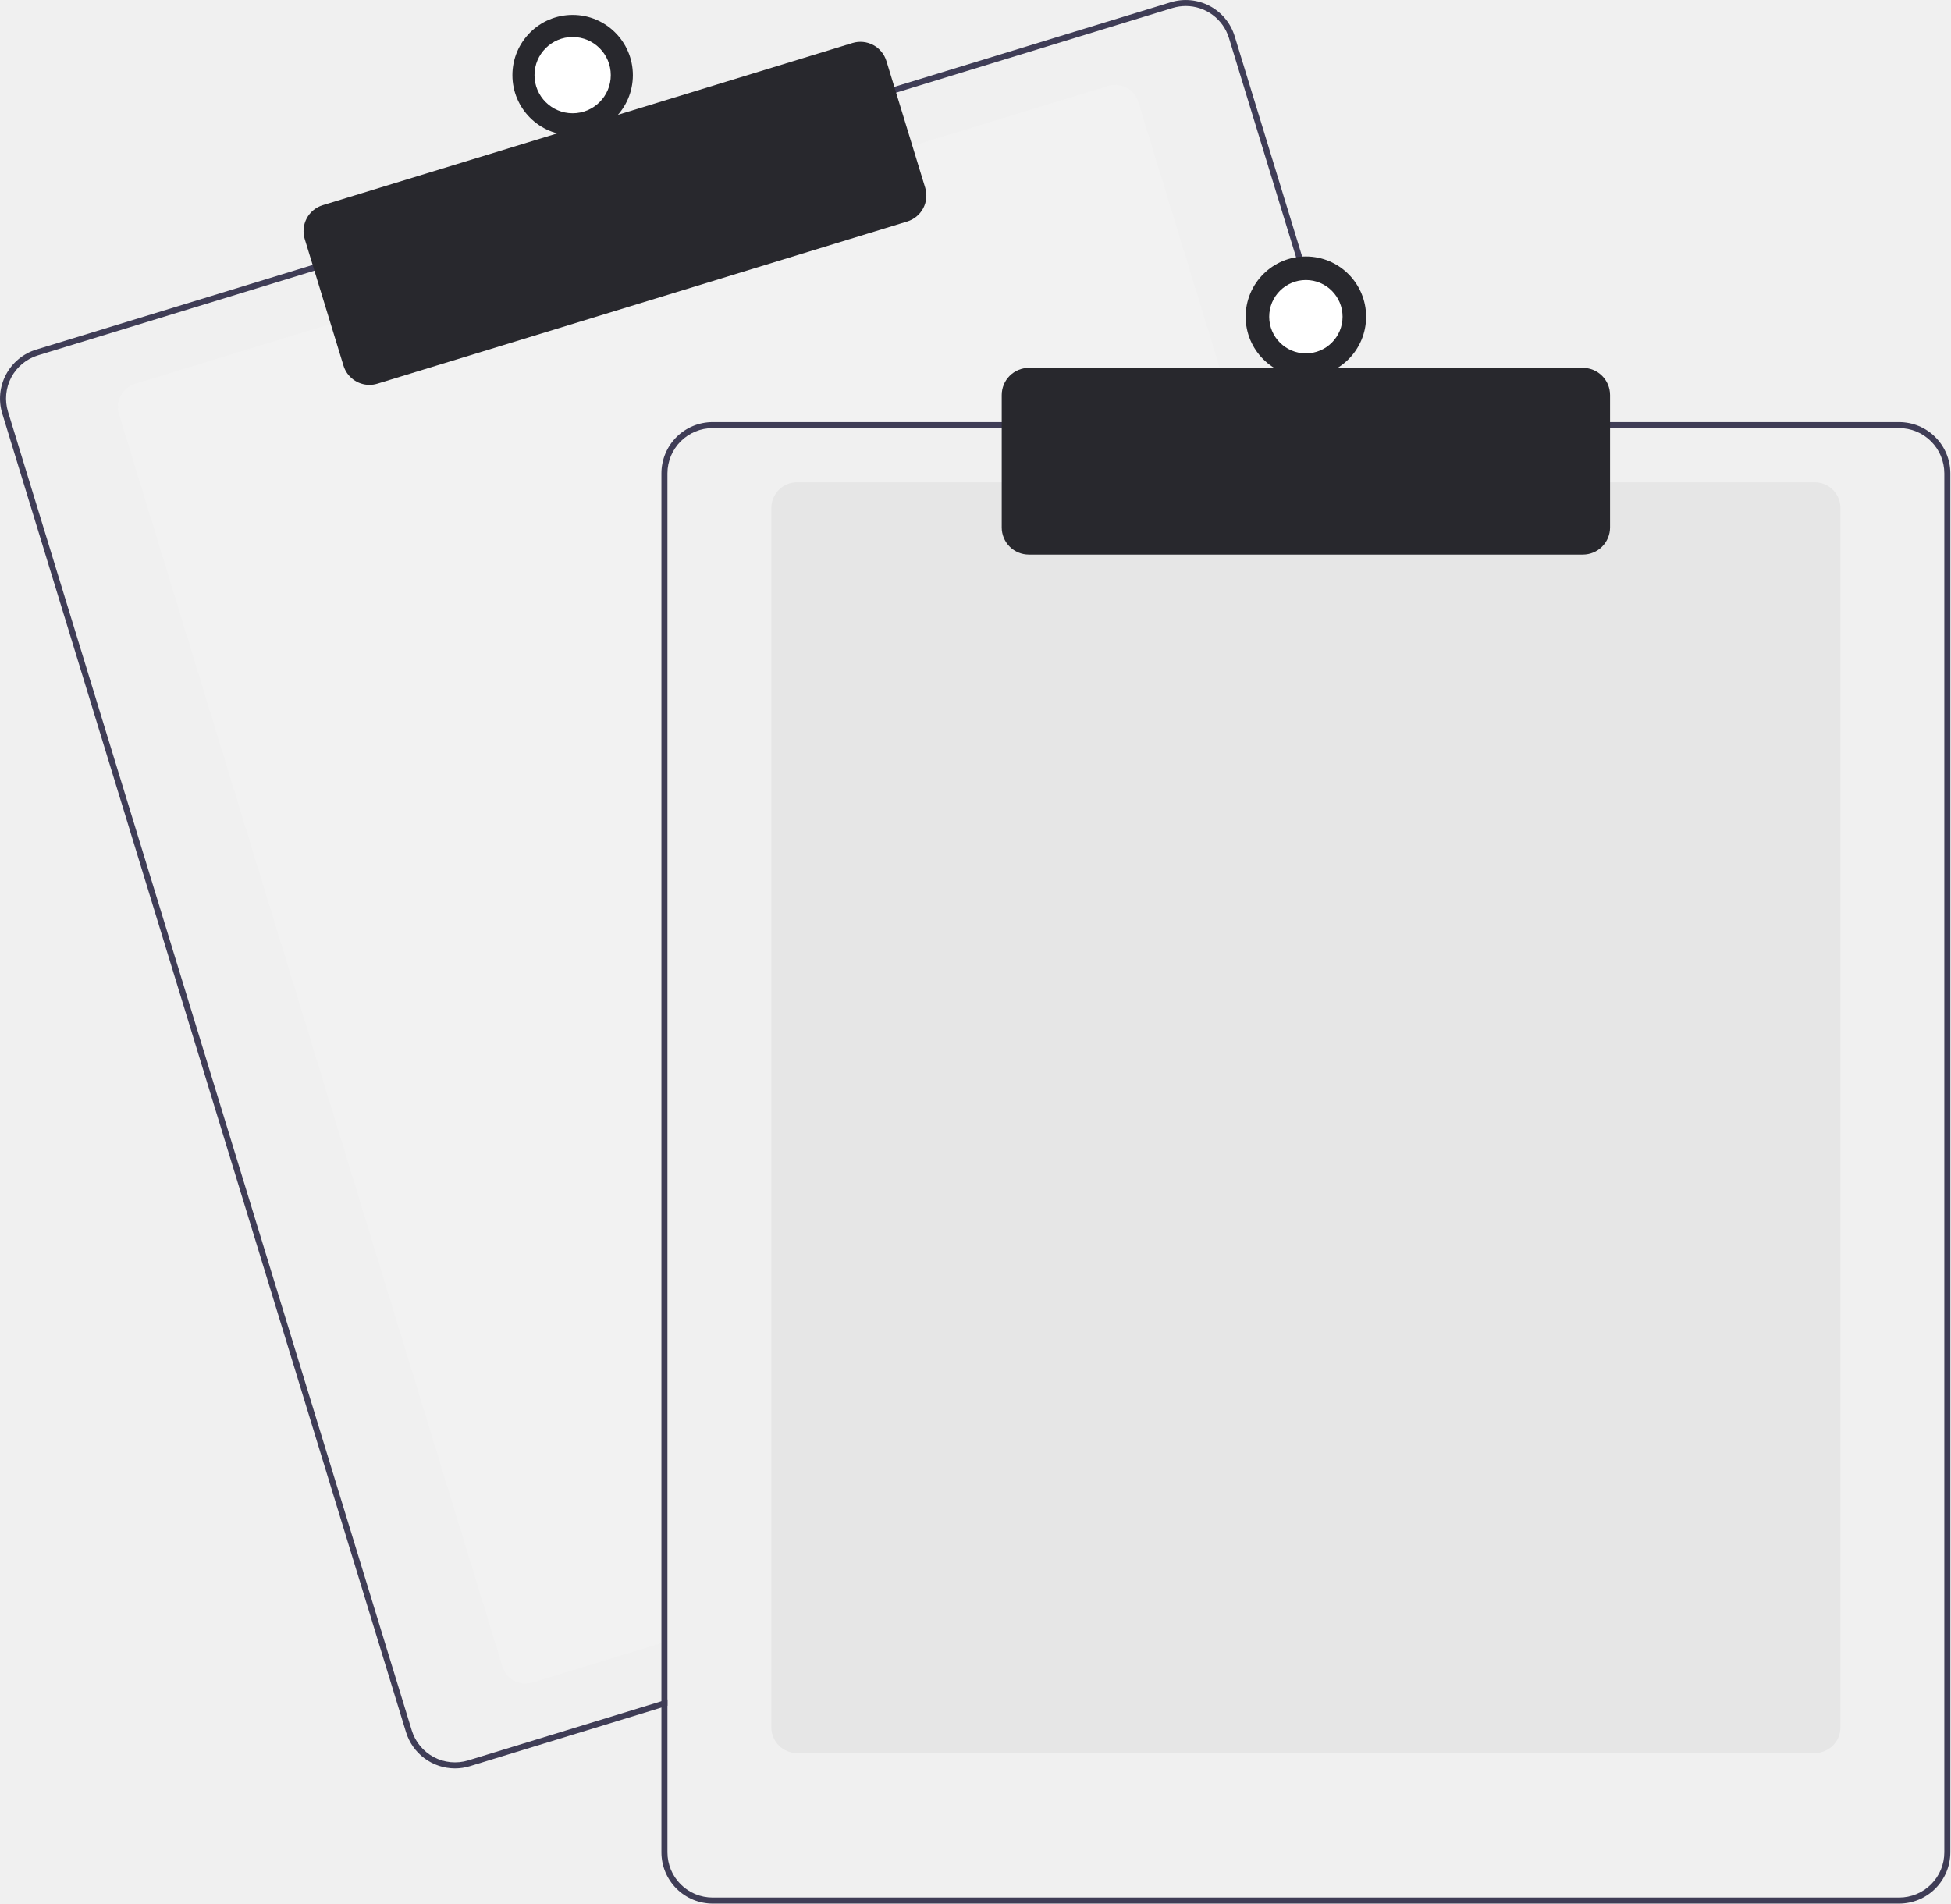
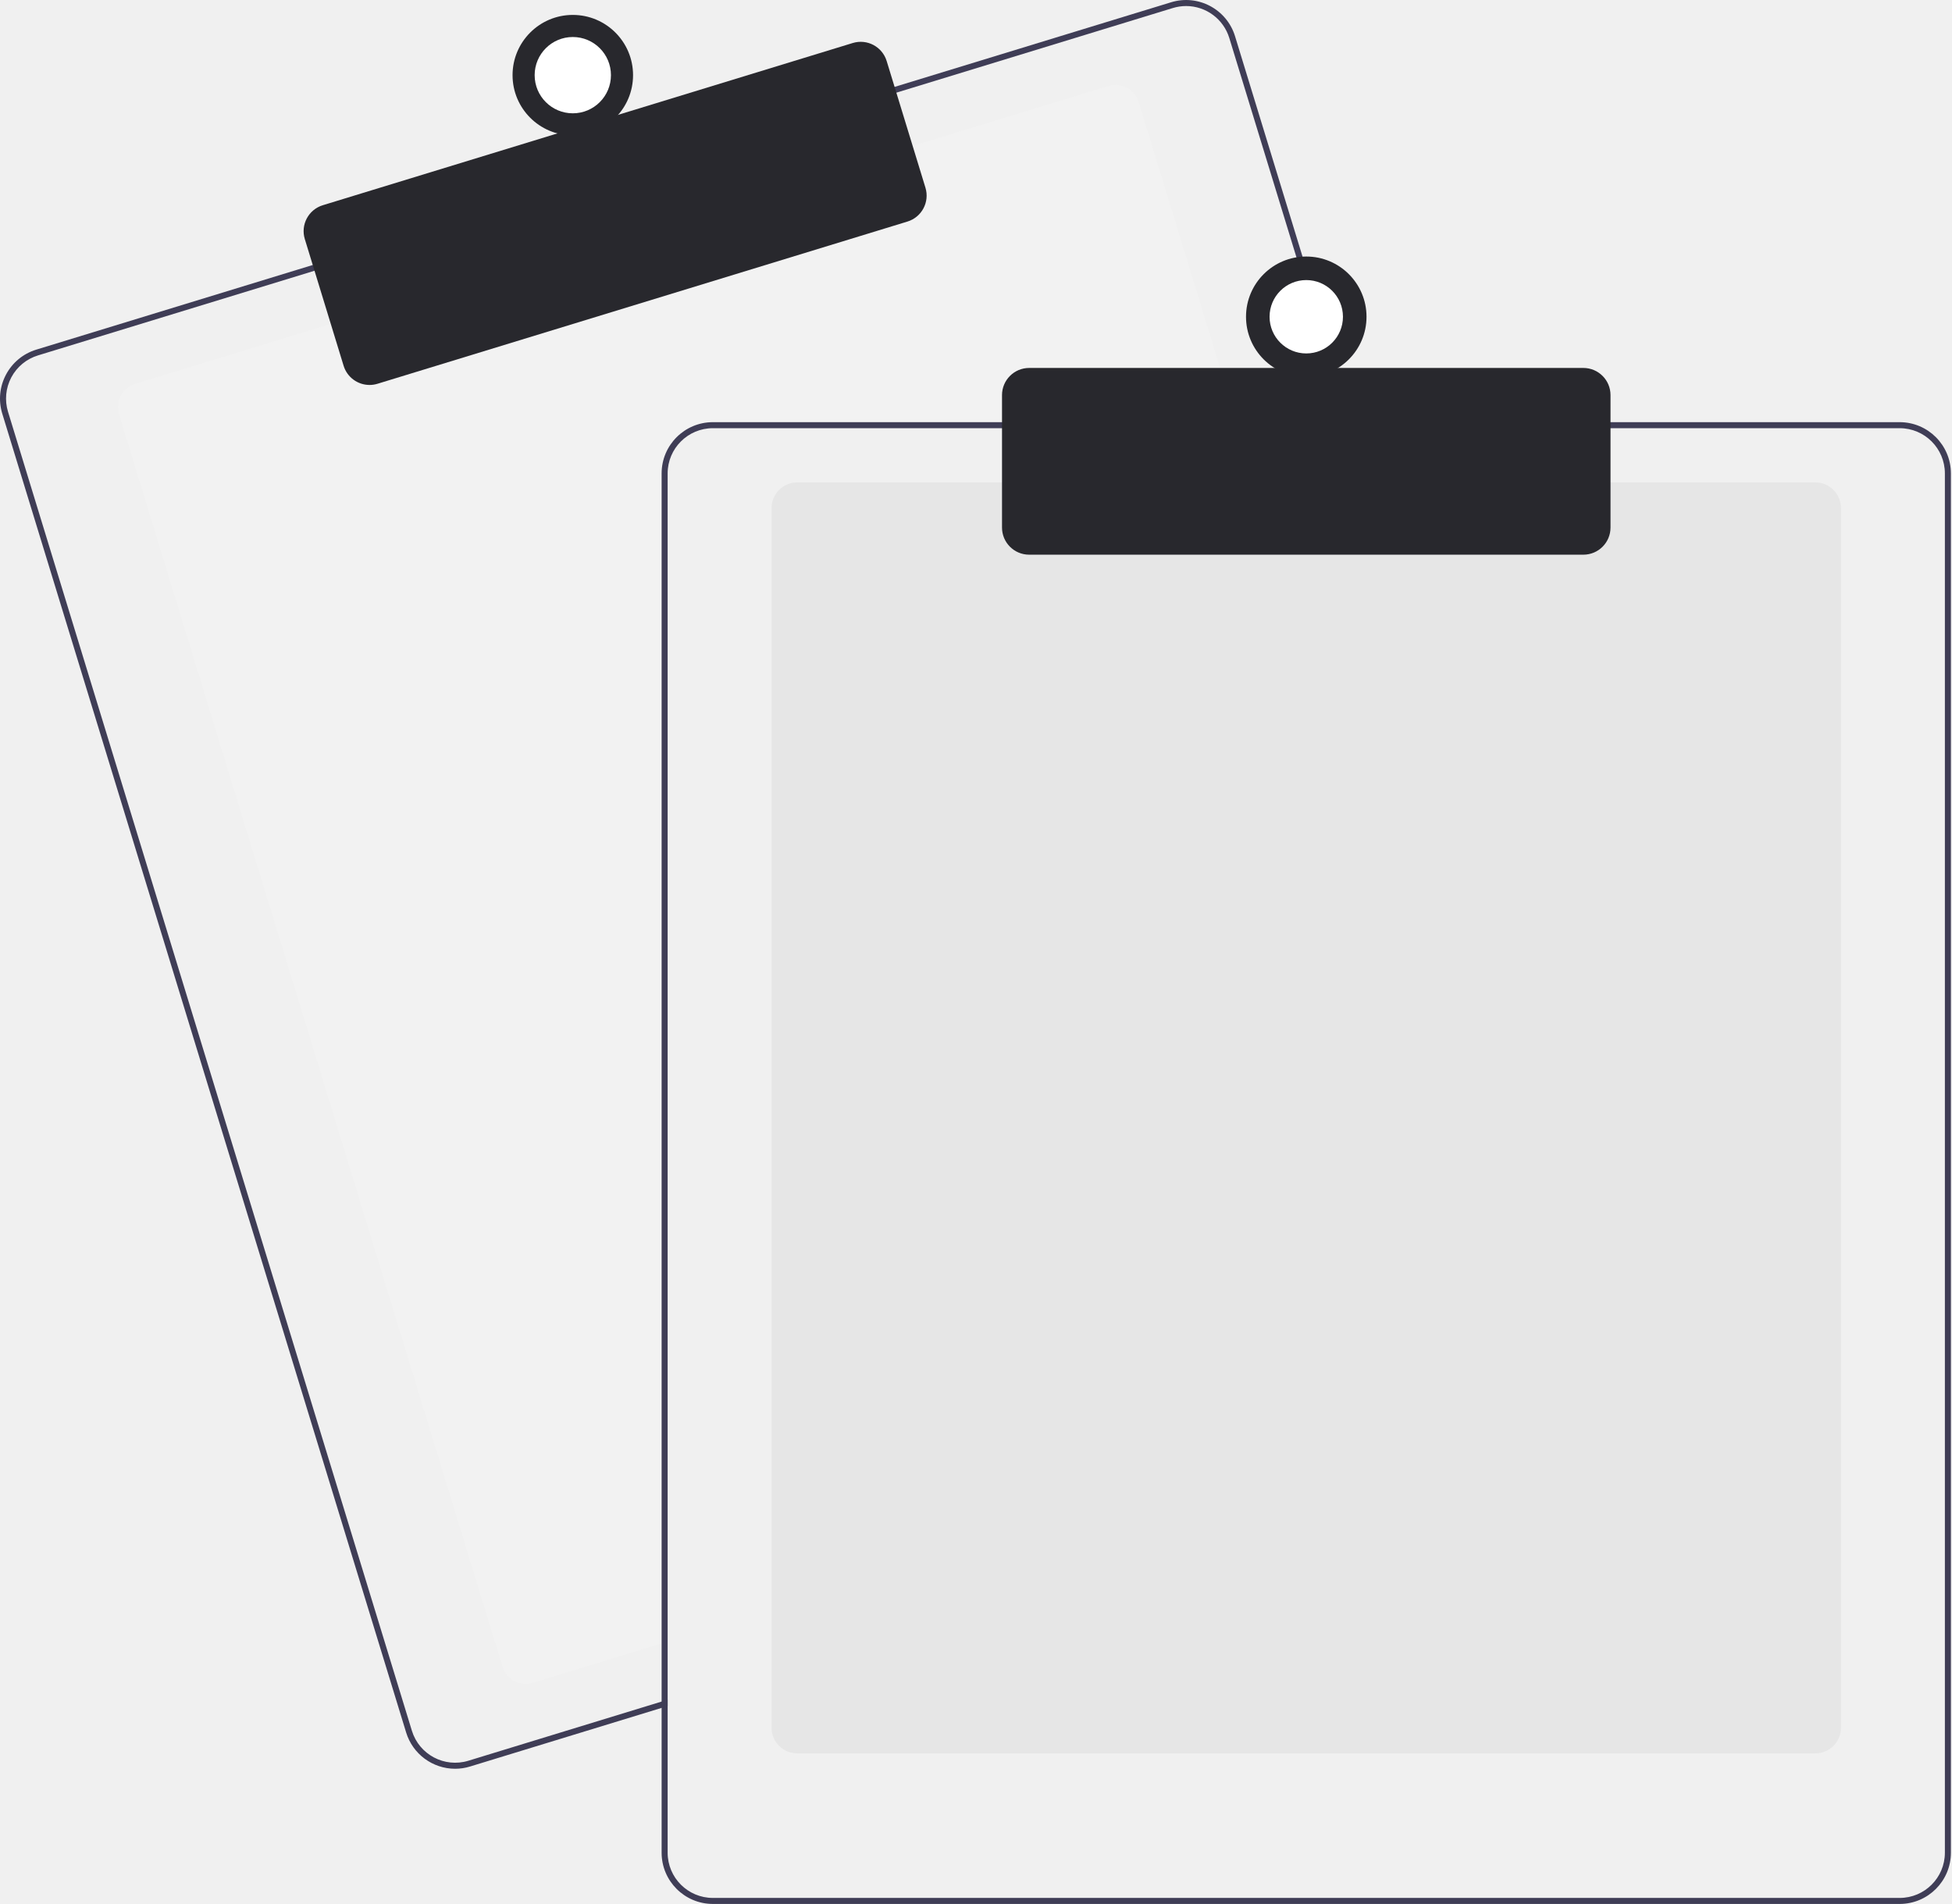
- <svg xmlns="http://www.w3.org/2000/svg" width="664" height="648" viewBox="0 0 664 648" fill="none">
-   <g clip-path="url(#clip0_2_59)">
-     <path d="M421.391 145.716H242.533C238.457 145.721 234.549 147.343 231.667 150.225C228.785 153.107 227.164 157.014 227.159 161.09V558.604L225.109 559.23L181.232 572.666C179.153 573.3 176.907 573.083 174.987 572.063C173.068 571.043 171.631 569.302 170.994 567.224L40.48 140.91C39.845 138.83 40.062 136.584 41.082 134.664C42.103 132.744 43.844 131.307 45.923 130.671L113.537 109.967L309.552 49.969L377.166 29.265C378.195 28.949 379.276 28.838 380.348 28.94C381.42 29.041 382.461 29.353 383.412 29.858C384.363 30.363 385.205 31.05 385.89 31.88C386.575 32.71 387.09 33.668 387.405 34.697L420.766 143.667L421.391 145.716Z" fill="#F2F2F2" />
-     <path d="M460.42 143.666L420.212 12.334C419.543 10.145 418.45 8.11 416.994 6.345C415.538 4.579 413.749 3.118 411.728 2.044C409.707 0.971 407.495 0.306 405.217 0.088C402.939 -0.131 400.641 0.102 398.453 0.772L303.392 29.87L107.387 89.879L12.326 118.986C7.91 120.342 4.212 123.395 2.045 127.475C-0.123 131.554 -0.583 136.327 0.765 140.745L138.186 589.588C139.28 593.154 141.49 596.276 144.489 598.495C147.488 600.714 151.12 601.914 154.851 601.917C156.578 601.918 158.295 601.659 159.945 601.149L225.109 581.204L227.159 580.568V578.426L225.109 579.051L159.34 599.191C155.442 600.379 151.232 599.973 147.633 598.061C144.034 596.149 141.341 592.888 140.143 588.993L2.733 140.141C2.139 138.211 1.933 136.183 2.124 134.173C2.316 132.163 2.902 130.21 3.849 128.427C4.797 126.644 6.086 125.065 7.645 123.781C9.203 122.497 10.999 121.533 12.931 120.944L107.992 91.836L303.997 31.838L399.058 2.73C400.523 2.283 402.046 2.055 403.578 2.054C406.865 2.061 410.063 3.121 412.704 5.077C415.345 7.034 417.291 9.785 418.255 12.928L458.278 143.666L458.913 145.716H461.045L460.42 143.666Z" fill="#3F3D56" />
-     <path d="M125.738 131.006C123.762 131.004 121.839 130.37 120.251 129.196C118.663 128.021 117.492 126.369 116.912 124.48L103.711 81.36C103.356 80.202 103.233 78.985 103.348 77.779C103.464 76.573 103.816 75.402 104.384 74.332C104.953 73.263 105.726 72.315 106.661 71.544C107.595 70.774 108.672 70.195 109.831 69.84L290.154 14.634C292.493 13.92 295.02 14.164 297.18 15.311C299.34 16.458 300.956 18.416 301.674 20.754L314.876 63.874C315.589 66.213 315.345 68.74 314.198 70.9C313.051 73.06 311.094 74.676 308.756 75.395L128.433 130.601C127.56 130.869 126.651 131.005 125.738 131.006V131.006Z" fill="#28282D" />
-     <path d="M194.892 46.075C206.213 46.075 215.39 36.897 215.39 25.576C215.39 14.255 206.213 5.078 194.892 5.078C183.571 5.078 174.393 14.255 174.393 25.576C174.393 36.897 183.571 46.075 194.892 46.075Z" fill="#28282D" />
-     <path d="M194.892 38.557C202.06 38.557 207.872 32.745 207.872 25.576C207.872 18.408 202.06 12.596 194.892 12.596C187.723 12.596 181.911 18.408 181.911 25.576C181.911 32.745 187.723 38.557 194.892 38.557Z" fill="white" />
-     <path d="M617.653 596.68H271.231C268.921 596.677 266.706 595.759 265.073 594.126C263.44 592.492 262.521 590.278 262.519 587.968V172.877C262.521 170.567 263.44 168.353 265.073 166.719C266.706 165.086 268.921 164.168 271.231 164.165H617.653C619.962 164.168 622.177 165.086 623.81 166.72C625.443 168.353 626.362 170.567 626.364 172.877V587.968C626.362 590.278 625.443 592.492 623.81 594.125C622.177 595.759 619.962 596.677 617.653 596.68V596.68Z" fill="#E6E6E6" />
-     <path d="M458.278 143.667H242.533C237.914 143.673 233.486 145.511 230.22 148.777C226.953 152.043 225.116 156.471 225.109 161.09V579.052L227.159 578.426V161.09C227.164 157.014 228.785 153.107 231.667 150.225C234.549 147.343 238.457 145.721 242.533 145.716H458.913L458.278 143.667ZM646.35 143.667H242.533C237.914 143.673 233.486 145.511 230.22 148.777C226.953 152.043 225.116 156.471 225.109 161.09V630.502C225.116 635.121 226.953 639.549 230.22 642.816C233.486 646.082 237.914 647.919 242.533 647.926H646.35C650.969 647.919 655.397 646.082 658.663 642.816C661.929 639.549 663.767 635.121 663.774 630.502V161.09C663.767 156.471 661.929 152.043 658.663 148.777C655.397 145.511 650.969 143.673 646.35 143.667V143.667ZM661.724 630.502C661.719 634.578 660.098 638.486 657.216 641.368C654.333 644.25 650.426 645.871 646.35 645.876H242.533C238.457 645.871 234.549 644.25 231.667 641.368C228.785 638.486 227.164 634.578 227.159 630.502V161.09C227.164 157.014 228.785 153.107 231.667 150.225C234.549 147.343 238.457 145.721 242.533 145.716H646.35C650.426 145.721 654.333 147.343 657.216 150.225C660.098 153.107 661.719 157.014 661.724 161.09V630.502Z" fill="#3F3D56" />
-     <path d="M538.734 188.763H350.149C347.704 188.76 345.359 187.787 343.63 186.058C341.9 184.329 340.928 181.984 340.925 179.539V134.442C340.928 131.997 341.9 129.652 343.63 127.923C345.359 126.194 347.704 125.221 350.149 125.218H538.734C541.18 125.221 543.524 126.194 545.253 127.923C546.983 129.652 547.956 131.997 547.958 134.442V179.539C547.956 181.984 546.983 184.329 545.254 186.058C543.524 187.787 541.18 188.76 538.734 188.763V188.763Z" fill="#28282D" />
-     <path d="M444.441 128.293C455.762 128.293 464.94 119.115 464.94 107.794C464.94 96.474 455.762 87.296 444.441 87.296C433.12 87.296 423.943 96.474 423.943 107.794C423.943 119.115 433.12 128.293 444.441 128.293Z" fill="#28282D" />
-     <path d="M444.441 120.28C451.337 120.28 456.927 114.69 456.927 107.794C456.927 100.899 451.337 95.309 444.441 95.309C437.546 95.309 431.956 100.899 431.956 107.794C431.956 114.69 437.546 120.28 444.441 120.28Z" fill="white" />
+ <svg xmlns="http://www.w3.org/2000/svg" width="648px" height="632px" viewBox="0 0 648 632" version="1.1">
+   <g id="surface1">
+     <path style=" stroke:none;fill-rule:nonzero;fill:rgb(94.902%,94.902%,94.902%);fill-opacity:1;" d="M 411.145 142.172 L 236.637 142.172 C 228.355 142.184 221.645 148.895 221.637 157.172 L 221.637 545.023 L 219.637 545.633 L 176.828 558.742 C 172.602 560.031 168.133 557.656 166.836 553.434 L 39.496 137.484 C 38.207 133.258 40.582 128.789 44.805 127.492 L 110.777 107.293 L 302.027 48.754 L 367.996 28.555 C 370.023 27.93 372.215 28.137 374.09 29.133 C 375.965 30.125 377.367 31.824 377.988 33.855 L 410.535 140.172 Z M 411.145 142.172 " />
+     <path style=" stroke:none;fill-rule:nonzero;fill:rgb(24.706%,23.922%,33.725%);fill-opacity:1;" d="M 449.227 140.172 L 409.996 12.035 C 407.25 3.055 397.742 -1.996 388.766 0.754 L 296.016 29.145 L 104.777 87.695 L 12.027 116.094 C 3.055 118.848 -1.992 128.348 0.746 137.324 L 134.828 575.254 C 137.02 582.398 143.613 587.277 151.086 587.285 C 152.77 587.285 154.445 587.031 156.055 586.535 L 219.637 567.074 L 221.637 566.453 L 221.637 564.363 L 219.637 564.973 L 155.465 584.625 C 147.547 587.039 139.168 582.586 136.738 574.676 L 2.668 136.734 C 1.496 132.93 1.891 128.82 3.754 125.305 C 5.621 121.789 8.809 119.164 12.617 118.004 L 105.367 89.605 L 296.605 31.062 L 389.355 2.664 C 390.785 2.227 392.273 2.004 393.766 2.004 C 400.348 2.02 406.156 6.32 408.086 12.613 L 447.137 140.176 L 447.758 142.176 L 449.836 142.176 Z M 449.227 140.172 " />
+     <path style=" stroke:none;fill-rule:nonzero;fill:rgb(15.686%,15.686%,17.647%);fill-opacity:1;" d="M 122.68 127.82 C 118.723 127.816 115.23 125.234 114.07 121.453 L 101.188 79.383 C 99.734 74.629 102.406 69.598 107.16 68.141 L 283.098 14.277 C 287.852 12.828 292.883 15.5 294.34 20.25 L 307.219 62.32 C 308.668 67.074 306 72.102 301.25 73.562 L 125.309 127.426 C 124.457 127.688 123.57 127.82 122.68 127.82 Z M 122.68 127.82 " />
+     <path style=" stroke:none;fill-rule:nonzero;fill:rgb(15.686%,15.686%,17.647%);fill-opacity:1;" d="M 210.152 24.953 C 210.152 36 201.199 44.953 190.152 44.953 C 179.109 44.953 170.152 36 170.152 24.953 C 170.152 13.91 179.109 4.953 190.152 4.953 C 201.199 4.953 210.152 13.91 210.152 24.953 Z M 210.152 24.953 " />
+     <path style=" stroke:none;fill-rule:nonzero;fill:rgb(100%,100%,100%);fill-opacity:1;" d="M 202.816 24.953 C 202.816 31.949 197.148 37.621 190.152 37.621 C 183.16 37.621 177.488 31.949 177.488 24.953 C 177.488 17.961 183.16 12.289 190.152 12.289 C 197.148 12.289 202.816 17.961 202.816 24.953 Z M 202.816 24.953 " />
+     <path style=" stroke:none;fill-rule:nonzero;fill:rgb(90.196%,90.196%,90.196%);fill-opacity:1;" d="M 602.637 582.172 L 264.637 582.172 C 259.945 582.168 256.141 578.367 256.137 573.672 L 256.137 168.672 C 256.141 163.98 259.945 160.18 264.637 160.172 L 602.637 160.172 C 607.328 160.18 611.133 163.98 611.137 168.672 L 611.137 573.672 C 611.133 578.367 607.328 582.168 602.637 582.172 Z M 602.637 582.172 " />
+     <path style=" stroke:none;fill-rule:nonzero;fill:rgb(24.706%,23.922%,33.725%);fill-opacity:1;" d="M 447.137 140.172 L 236.637 140.172 C 227.254 140.188 219.648 147.789 219.637 157.172 L 219.637 564.973 L 221.637 564.363 L 221.637 157.172 C 221.645 148.895 228.355 142.184 236.637 142.172 L 447.758 142.172 Z M 630.637 140.172 L 236.637 140.172 C 227.254 140.188 219.648 147.789 219.637 157.172 L 219.637 615.172 C 219.648 624.559 227.254 632.16 236.637 632.172 L 630.637 632.172 C 640.02 632.16 647.621 624.559 647.637 615.172 L 647.637 157.172 C 647.621 147.789 640.02 140.188 630.637 140.172 Z M 645.637 615.172 C 645.625 623.453 638.918 630.164 630.637 630.172 L 236.637 630.172 C 228.355 630.164 221.645 623.453 221.637 615.172 L 221.637 157.172 C 221.645 148.895 228.355 142.184 236.637 142.172 L 630.637 142.172 C 638.918 142.184 645.625 148.895 645.637 157.172 Z M 645.637 615.172 " />
+     <path style=" stroke:none;fill-rule:nonzero;fill:rgb(15.686%,15.686%,17.647%);fill-opacity:1;" d="M 525.637 184.172 L 341.637 184.172 C 336.668 184.168 332.641 180.141 332.637 175.172 L 332.637 131.172 C 332.641 126.207 336.668 122.18 341.637 122.172 L 525.637 122.172 C 530.605 122.18 534.633 126.207 534.637 131.172 L 534.637 175.172 C 534.633 180.141 530.605 184.168 525.637 184.172 Z M 525.637 184.172 " />
+     <path style=" stroke:none;fill-rule:nonzero;fill:rgb(15.686%,15.686%,17.647%);fill-opacity:1;" d="M 453.637 105.176 C 453.637 116.219 444.684 125.176 433.637 125.176 C 422.59 125.176 413.637 116.219 413.637 105.176 C 413.637 94.129 422.59 85.176 433.637 85.176 C 444.684 85.176 453.637 94.129 453.637 105.176 Z M 453.637 105.176 " />
+     <path style=" stroke:none;fill-rule:nonzero;fill:rgb(100%,100%,100%);fill-opacity:1;" d="M 445.816 105.176 C 445.816 111.902 440.363 117.355 433.637 117.355 C 426.91 117.355 421.453 111.902 421.453 105.176 C 421.453 98.445 426.91 92.992 433.637 92.992 C 440.363 92.992 445.816 98.445 445.816 105.176 Z M 445.816 105.176 " />
  </g>
-   <defs>
-     <clipPath id="clip0_2_59">
-       <rect width="663.774" height="647.926" fill="white" />
-     </clipPath>
-   </defs>
</svg>
